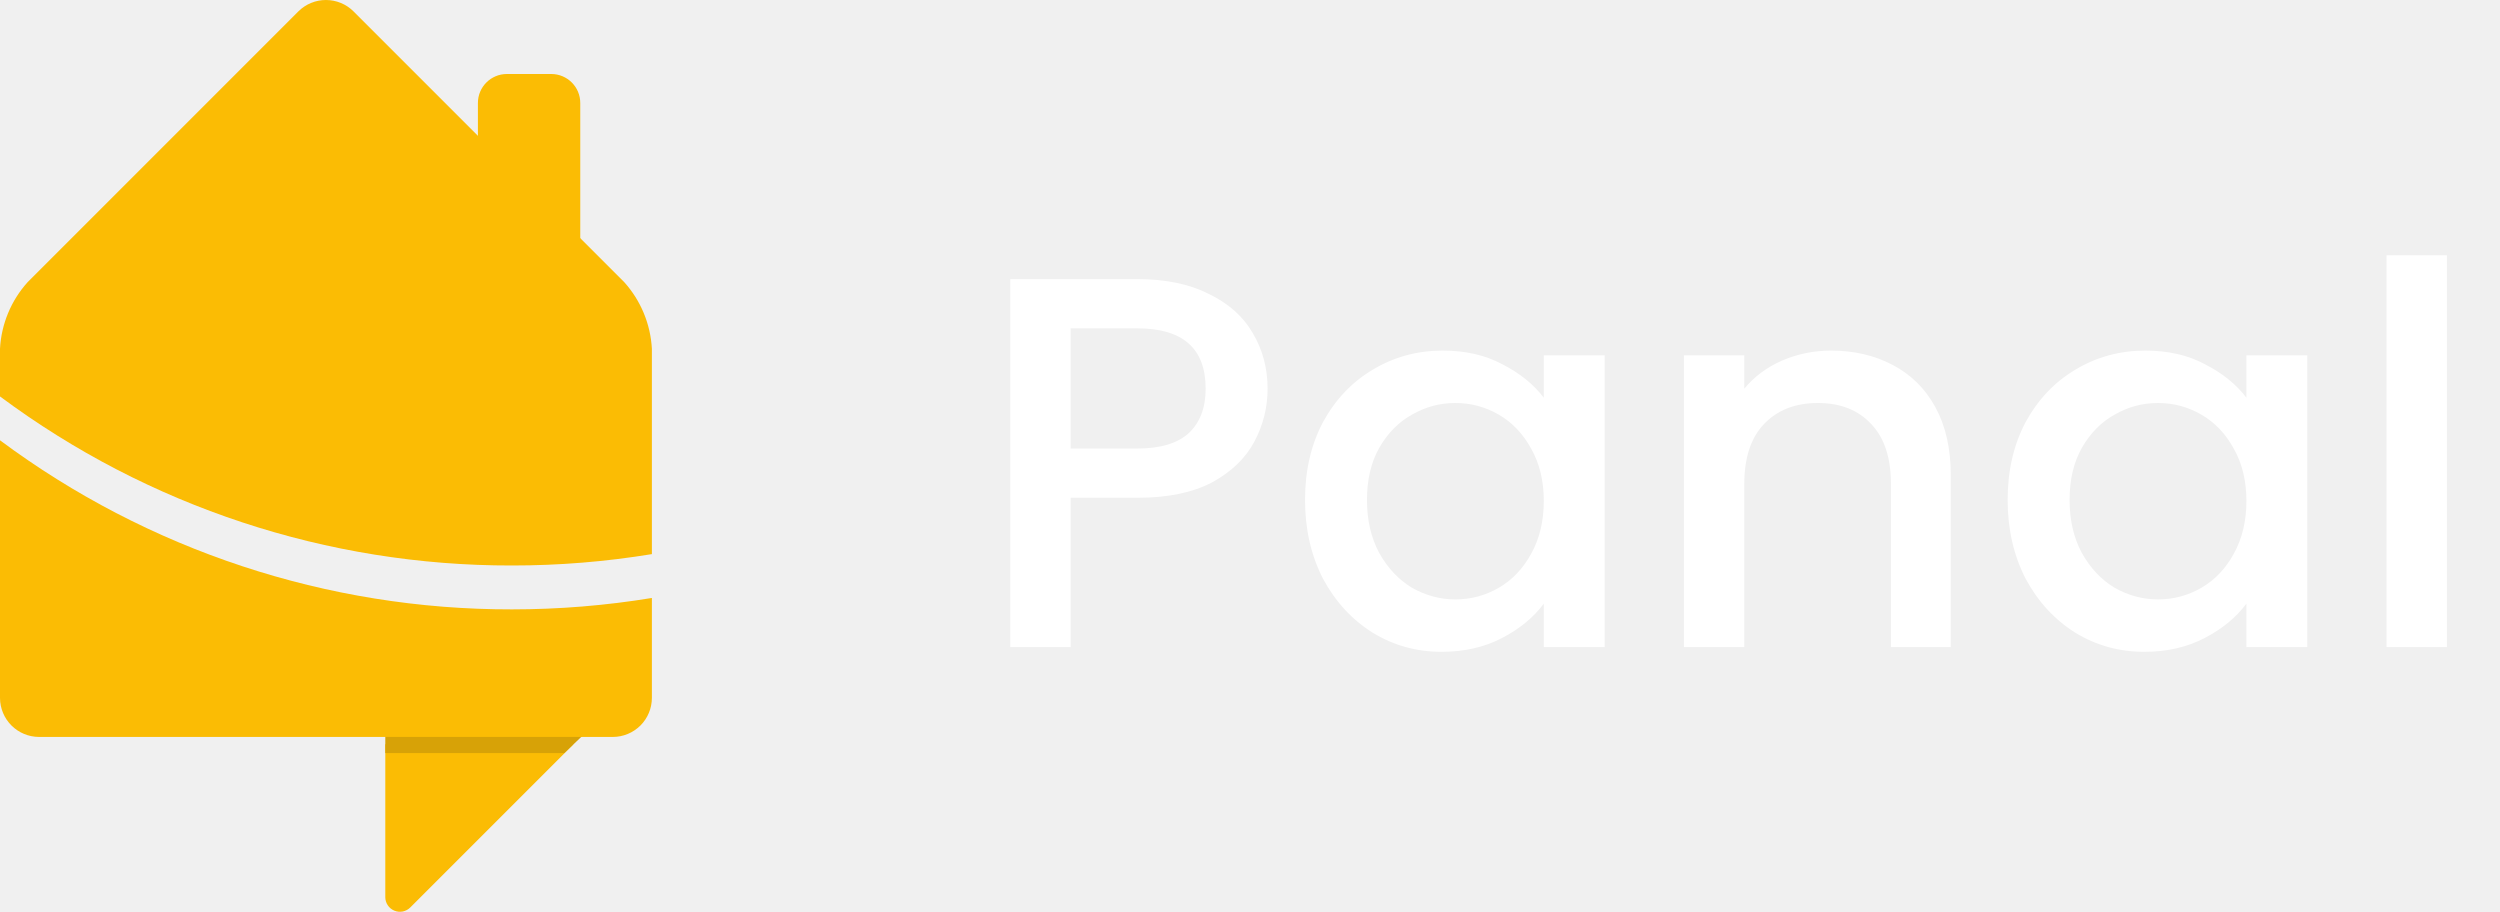
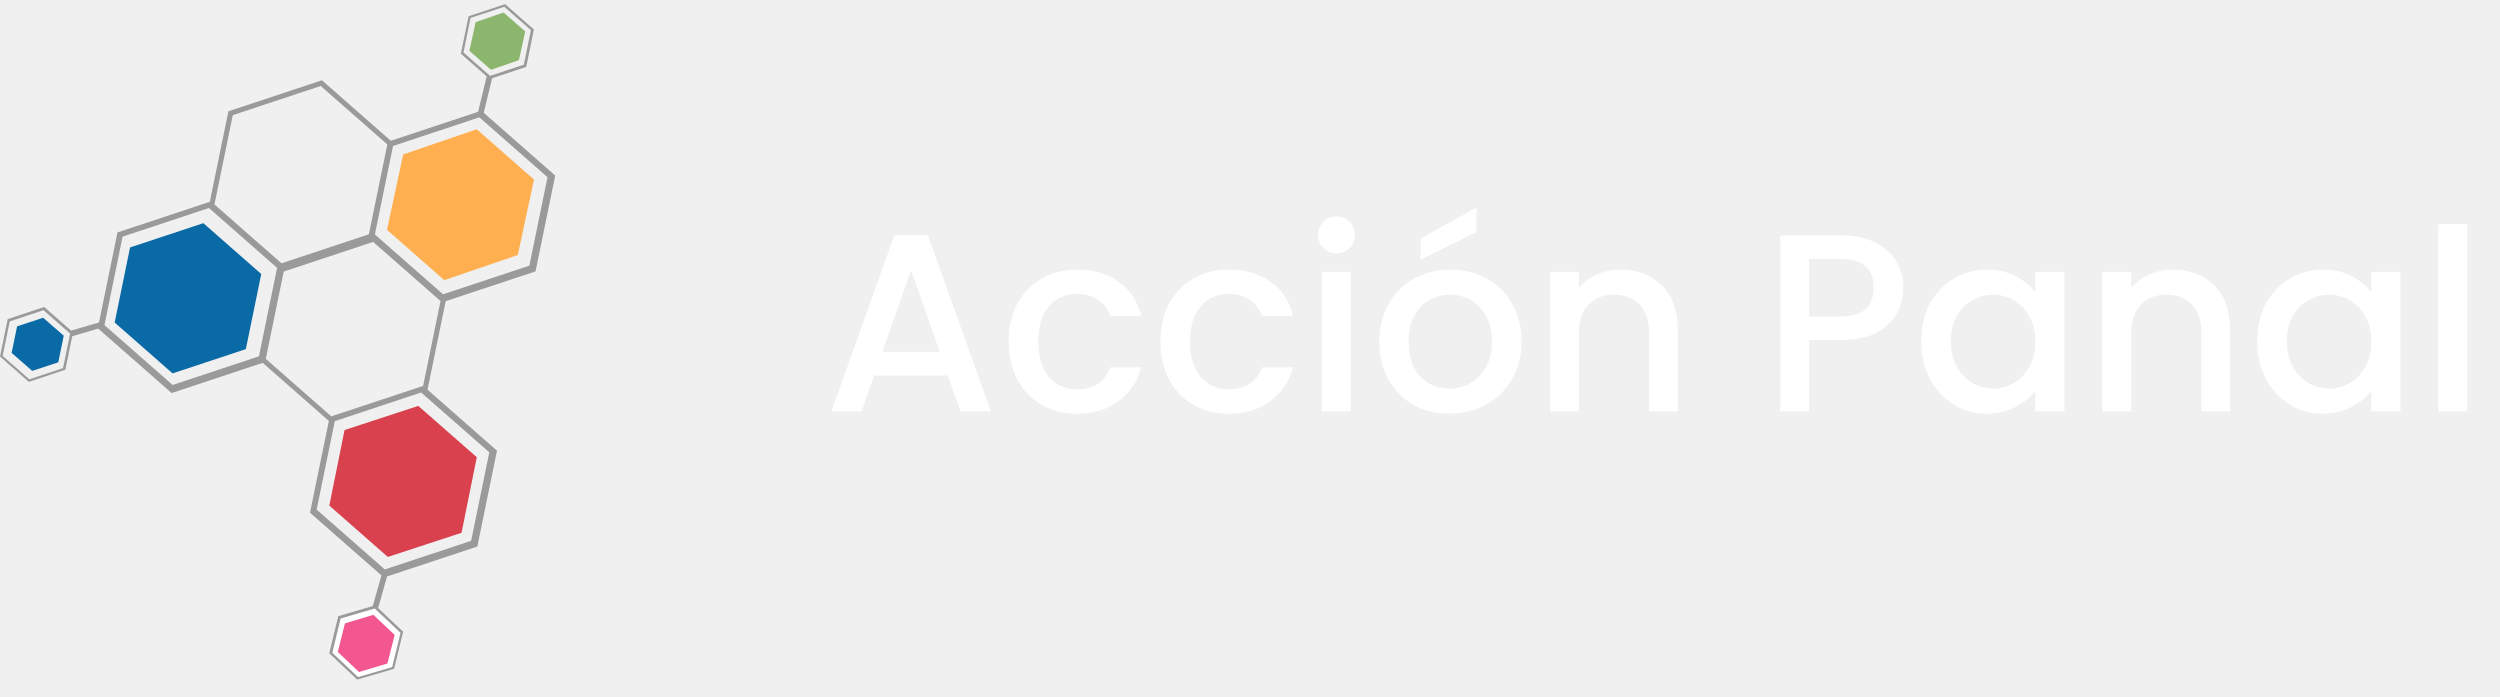
- <svg xmlns="http://www.w3.org/2000/svg" width="85" height="31" viewBox="0 0 85 31" fill="none">
-   <path d="M18.743 2.516H17.234C16.69 2.516 16.249 2.957 16.249 3.501V8.987C16.249 9.531 16.69 9.972 17.234 9.972H18.743C19.288 9.972 19.729 9.531 19.729 8.987V3.501C19.729 2.957 19.288 2.516 18.743 2.516Z" fill="#FBBC04" />
-   <path d="M13.1 30.503V25.305H19.498L13.949 30.854C13.879 30.924 13.79 30.971 13.694 30.991C13.598 31.01 13.498 31 13.407 30.962C13.316 30.924 13.238 30.861 13.184 30.779C13.129 30.697 13.1 30.601 13.1 30.503Z" fill="#FBBC04" />
-   <path d="M19.84 24.982H13.1V25.605H19.185L19.84 24.982Z" fill="#D7A207" />
-   <path d="M21.226 9.595L12.019 0.387C11.77 0.139 11.433 0 11.082 0C10.731 0 10.394 0.139 10.145 0.387L0.938 9.595C0.376 10.219 0.045 11.018 0 11.857V13.479C5.03 17.221 11.135 19.237 17.404 19.227C18.998 19.228 20.59 19.098 22.164 18.84V11.857C22.118 11.018 21.787 10.22 21.226 9.595Z" fill="#FBBC04" />
-   <path d="M17.404 20.719C11.135 20.729 5.03 18.712 0 14.97V23.731C0.002 24.082 0.142 24.419 0.39 24.667C0.638 24.915 0.975 25.055 1.326 25.056H20.839C21.19 25.055 21.526 24.915 21.775 24.667C22.023 24.419 22.163 24.082 22.164 23.731V20.331C20.591 20.589 18.999 20.719 17.404 20.719Z" fill="#FBBC04" />
-   <path d="M43.098 13.216C43.098 13.852 42.948 14.452 42.648 15.016C42.348 15.58 41.868 16.042 41.208 16.402C40.548 16.75 39.702 16.924 38.67 16.924H36.402V22H34.35V9.49H38.67C39.63 9.49 40.44 9.658 41.1 9.994C41.772 10.318 42.27 10.762 42.594 11.326C42.93 11.89 43.098 12.52 43.098 13.216ZM38.67 15.25C39.45 15.25 40.032 15.076 40.416 14.728C40.8 14.368 40.992 13.864 40.992 13.216C40.992 11.848 40.218 11.164 38.67 11.164H36.402V15.25H38.67ZM44.371 16.996C44.371 16 44.575 15.118 44.983 14.35C45.403 13.582 45.967 12.988 46.675 12.568C47.395 12.136 48.187 11.92 49.051 11.92C49.831 11.92 50.509 12.076 51.085 12.388C51.673 12.688 52.141 13.066 52.489 13.522V12.082H54.559V22H52.489V20.524C52.141 20.992 51.667 21.382 51.067 21.694C50.467 22.006 49.783 22.162 49.015 22.162C48.163 22.162 47.383 21.946 46.675 21.514C45.967 21.07 45.403 20.458 44.983 19.678C44.575 18.886 44.371 17.992 44.371 16.996ZM52.489 17.032C52.489 16.348 52.345 15.754 52.057 15.25C51.781 14.746 51.415 14.362 50.959 14.098C50.503 13.834 50.011 13.702 49.483 13.702C48.955 13.702 48.463 13.834 48.007 14.098C47.551 14.35 47.179 14.728 46.891 15.232C46.615 15.724 46.477 16.312 46.477 16.996C46.477 17.68 46.615 18.28 46.891 18.796C47.179 19.312 47.551 19.708 48.007 19.984C48.475 20.248 48.967 20.38 49.483 20.38C50.011 20.38 50.503 20.248 50.959 19.984C51.415 19.72 51.781 19.336 52.057 18.832C52.345 18.316 52.489 17.716 52.489 17.032ZM62.258 11.92C63.038 11.92 63.734 12.082 64.346 12.406C64.97 12.73 65.456 13.21 65.804 13.846C66.152 14.482 66.326 15.25 66.326 16.15V22H64.292V16.456C64.292 15.568 64.07 14.89 63.626 14.422C63.182 13.942 62.576 13.702 61.808 13.702C61.04 13.702 60.428 13.942 59.972 14.422C59.528 14.89 59.306 15.568 59.306 16.456V22H57.254V12.082H59.306V13.216C59.642 12.808 60.068 12.49 60.584 12.262C61.112 12.034 61.67 11.92 62.258 11.92ZM68.26 16.996C68.26 16 68.464 15.118 68.872 14.35C69.292 13.582 69.856 12.988 70.564 12.568C71.284 12.136 72.076 11.92 72.94 11.92C73.72 11.92 74.398 12.076 74.974 12.388C75.562 12.688 76.03 13.066 76.378 13.522V12.082H78.448V22H76.378V20.524C76.03 20.992 75.556 21.382 74.956 21.694C74.356 22.006 73.672 22.162 72.904 22.162C72.052 22.162 71.272 21.946 70.564 21.514C69.856 21.07 69.292 20.458 68.872 19.678C68.464 18.886 68.26 17.992 68.26 16.996ZM76.378 17.032C76.378 16.348 76.234 15.754 75.946 15.25C75.67 14.746 75.304 14.362 74.848 14.098C74.392 13.834 73.9 13.702 73.372 13.702C72.844 13.702 72.352 13.834 71.896 14.098C71.44 14.35 71.068 14.728 70.78 15.232C70.504 15.724 70.366 16.312 70.366 16.996C70.366 17.68 70.504 18.28 70.78 18.796C71.068 19.312 71.44 19.708 71.896 19.984C72.364 20.248 72.856 20.38 73.372 20.38C73.9 20.38 74.392 20.248 74.848 19.984C75.304 19.72 75.67 19.336 75.946 18.832C76.234 18.316 76.378 17.716 76.378 17.032ZM83.195 8.68V22H81.143V8.68H83.195Z" fill="white" />
+ <svg xmlns="http://www.w3.org/2000/svg" width="158" height="44" viewBox="0 0 158 44" fill="none">
+   <path fill-rule="evenodd" clip-rule="evenodd" d="M31.103 4.943L33.258 4.229L33.744 1.863L31.921 0.262L29.613 1.028L29.127 3.394L30.759 4.827L30.215 7.067L24.699 8.897L20.345 5.073L14.435 7.033L13.26 12.752L7.425 14.688L6.256 20.38L4.496 20.895L2.794 19.402L0.486 20.167L0 22.533L1.823 24.134L4.131 23.368L4.566 21.249L6.208 20.768L10.847 24.841L16.602 22.932L20.783 26.603L19.592 32.404L24.105 36.366L23.559 38.303L21.38 38.94L20.809 41.287L22.572 42.952L24.907 42.269L25.479 39.922L23.899 38.431L24.461 36.433L30.167 34.541L31.411 28.484L27.019 24.628L28.168 19.034L33.846 17.151L35.09 11.095L30.572 7.128L31.103 4.943ZM17.789 16.639L23.313 14.807L24.479 9.129L20.27 5.434L14.713 7.277L13.554 12.92L17.789 16.639ZM20.938 26.313L16.798 22.679L17.931 17.162L23.582 15.288L27.841 19.028L26.74 24.389L20.938 26.313ZM4.431 21.081L2.748 19.604L0.617 20.31L0.168 22.494L1.851 23.972L3.982 23.265L4.431 21.081ZM16.364 22.52L10.909 24.329L6.601 20.547L7.749 14.955L13.205 13.146L17.512 16.928L16.364 22.52ZM27.999 18.599L33.455 16.79L34.603 11.199L30.296 7.416L24.84 9.226L23.692 14.817L27.999 18.599ZM29.775 34.18L24.32 35.989L20.012 32.207L21.16 26.616L26.616 24.806L30.924 28.588L29.775 34.18ZM30.973 4.795L33.105 4.088L33.553 1.904L31.87 0.426L29.739 1.133L29.291 3.317L30.973 4.795Z" fill="#9A9A9A" />
+   <path d="M32.796 3.8L31.031 4.412L29.664 3.212L30.062 1.399L31.827 0.788L33.194 1.988L32.796 3.8Z" fill="#8CB66E" />
+   <path d="M21.529 39.087L23.684 38.457L25.312 39.994L24.784 42.16L22.629 42.791L21.001 41.254L21.529 39.087Z" fill="white" />
+   <path d="M21.801 39.397L23.597 38.858L24.941 40.126L24.487 41.932L22.691 42.471L21.348 41.203L21.801 39.397Z" fill="#F25790" />
+   <path d="M2.726 20.081L4.028 21.218L3.683 22.898L2.036 23.44L0.735 22.303L1.08 20.623L2.726 20.081Z" fill="#0A6AA6" />
+   <path d="M15.538 22.064L10.906 23.598L7.247 20.385L8.219 15.638L12.851 14.104L16.511 17.317L15.538 22.064Z" fill="#0A6AA6" />
+   <path d="M29.17 33.672L24.51 35.199L20.812 31.953L21.775 27.179L26.435 25.652L30.133 28.898L29.17 33.672Z" fill="#D9414E" />
+   <path d="M32.725 16.117L28.078 17.705L24.457 14.525L25.483 9.758L30.129 8.169L33.75 11.349L32.725 16.117Z" fill="#FFAF4F" />
+   <path d="M59.904 23.728H55.248L54.448 26H52.544L56.528 14.864H58.64L62.624 26H60.704L59.904 23.728ZM59.392 22.24L57.584 17.072L55.76 22.24H59.392ZM63.748 21.584C63.748 20.677 63.93 19.883 64.292 19.2C64.666 18.507 65.178 17.973 65.828 17.6C66.479 17.227 67.226 17.04 68.068 17.04C69.135 17.04 70.015 17.296 70.708 17.808C71.412 18.309 71.887 19.029 72.132 19.968H70.164C70.004 19.531 69.748 19.189 69.396 18.944C69.044 18.699 68.602 18.576 68.068 18.576C67.322 18.576 66.724 18.843 66.276 19.376C65.839 19.899 65.62 20.635 65.62 21.584C65.62 22.533 65.839 23.275 66.276 23.808C66.724 24.341 67.322 24.608 68.068 24.608C69.124 24.608 69.823 24.144 70.164 23.216H72.132C71.876 24.112 71.396 24.827 70.692 25.36C69.988 25.883 69.114 26.144 68.068 26.144C67.226 26.144 66.479 25.957 65.828 25.584C65.178 25.2 64.666 24.667 64.292 23.984C63.93 23.291 63.748 22.491 63.748 21.584ZM73.342 21.584C73.342 20.677 73.523 19.883 73.886 19.2C74.259 18.507 74.771 17.973 75.422 17.6C76.073 17.227 76.819 17.04 77.662 17.04C78.729 17.04 79.609 17.296 80.302 17.808C81.006 18.309 81.481 19.029 81.726 19.968H79.758C79.598 19.531 79.342 19.189 78.99 18.944C78.638 18.699 78.195 18.576 77.662 18.576C76.915 18.576 76.318 18.843 75.87 19.376C75.433 19.899 75.214 20.635 75.214 21.584C75.214 22.533 75.433 23.275 75.87 23.808C76.318 24.341 76.915 24.608 77.662 24.608C78.718 24.608 79.417 24.144 79.758 23.216H81.726C81.47 24.112 80.99 24.827 80.286 25.36C79.582 25.883 78.707 26.144 77.662 26.144C76.819 26.144 76.073 25.957 75.422 25.584C74.771 25.2 74.259 24.667 73.886 23.984C73.523 23.291 73.342 22.491 73.342 21.584ZM84.472 16.016C84.141 16.016 83.864 15.904 83.64 15.68C83.416 15.456 83.304 15.179 83.304 14.848C83.304 14.517 83.416 14.24 83.64 14.016C83.864 13.792 84.141 13.68 84.472 13.68C84.792 13.68 85.064 13.792 85.288 14.016C85.512 14.24 85.624 14.517 85.624 14.848C85.624 15.179 85.512 15.456 85.288 15.68C85.064 15.904 84.792 16.016 84.472 16.016ZM85.368 17.184V26H83.544V17.184H85.368ZM91.587 26.144C90.754 26.144 90.002 25.957 89.331 25.584C88.659 25.2 88.13 24.667 87.746 23.984C87.362 23.291 87.171 22.491 87.171 21.584C87.171 20.688 87.368 19.893 87.763 19.2C88.157 18.507 88.696 17.973 89.379 17.6C90.061 17.227 90.824 17.04 91.666 17.04C92.509 17.04 93.272 17.227 93.954 17.6C94.637 17.973 95.176 18.507 95.57 19.2C95.965 19.893 96.162 20.688 96.162 21.584C96.162 22.48 95.96 23.275 95.555 23.968C95.149 24.661 94.594 25.2 93.891 25.584C93.197 25.957 92.429 26.144 91.587 26.144ZM91.587 24.56C92.056 24.56 92.493 24.448 92.898 24.224C93.314 24 93.65 23.664 93.906 23.216C94.162 22.768 94.29 22.224 94.29 21.584C94.29 20.944 94.168 20.405 93.922 19.968C93.677 19.52 93.352 19.184 92.947 18.96C92.541 18.736 92.104 18.624 91.635 18.624C91.165 18.624 90.728 18.736 90.323 18.96C89.928 19.184 89.613 19.52 89.379 19.968C89.144 20.405 89.026 20.944 89.026 21.584C89.026 22.533 89.266 23.269 89.746 23.792C90.237 24.304 90.85 24.56 91.587 24.56ZM93.314 14.672L89.778 16.416V15.072L93.314 13.12V14.672ZM102.414 17.04C103.107 17.04 103.726 17.184 104.27 17.472C104.824 17.76 105.256 18.187 105.566 18.752C105.875 19.317 106.03 20 106.03 20.8V26H104.222V21.072C104.222 20.283 104.024 19.68 103.63 19.264C103.235 18.837 102.696 18.624 102.014 18.624C101.331 18.624 100.787 18.837 100.382 19.264C99.987 19.68 99.79 20.283 99.79 21.072V26H97.966V17.184H99.79V18.192C100.088 17.829 100.467 17.547 100.926 17.344C101.395 17.141 101.891 17.04 102.414 17.04ZM120.289 18.192C120.289 18.757 120.155 19.291 119.889 19.792C119.622 20.293 119.195 20.704 118.609 21.024C118.022 21.333 117.27 21.488 116.353 21.488H114.337V26H112.513V14.88H116.353C117.206 14.88 117.926 15.029 118.513 15.328C119.11 15.616 119.553 16.011 119.841 16.512C120.139 17.013 120.289 17.573 120.289 18.192ZM116.353 20C117.046 20 117.563 19.845 117.905 19.536C118.246 19.216 118.417 18.768 118.417 18.192C118.417 16.976 117.729 16.368 116.353 16.368H114.337V20H116.353ZM121.42 21.552C121.42 20.667 121.601 19.883 121.964 19.2C122.337 18.517 122.839 17.989 123.468 17.616C124.108 17.232 124.812 17.04 125.58 17.04C126.273 17.04 126.876 17.179 127.388 17.456C127.911 17.723 128.327 18.059 128.636 18.464V17.184H130.476V26H128.636V24.688C128.327 25.104 127.905 25.451 127.372 25.728C126.839 26.005 126.231 26.144 125.548 26.144C124.791 26.144 124.097 25.952 123.468 25.568C122.839 25.173 122.337 24.629 121.964 23.936C121.601 23.232 121.42 22.437 121.42 21.552ZM128.636 21.584C128.636 20.976 128.508 20.448 128.252 20C128.007 19.552 127.681 19.211 127.276 18.976C126.871 18.741 126.433 18.624 125.964 18.624C125.495 18.624 125.057 18.741 124.652 18.976C124.247 19.2 123.916 19.536 123.66 19.984C123.415 20.421 123.292 20.944 123.292 21.552C123.292 22.16 123.415 22.693 123.66 23.152C123.916 23.611 124.247 23.963 124.652 24.208C125.068 24.443 125.505 24.56 125.964 24.56C126.433 24.56 126.871 24.443 127.276 24.208C127.681 23.973 128.007 23.632 128.252 23.184C128.508 22.725 128.636 22.192 128.636 21.584ZM137.32 17.04C138.013 17.04 138.632 17.184 139.176 17.472C139.731 17.76 140.163 18.187 140.472 18.752C140.781 19.317 140.936 20 140.936 20.8V26H139.128V21.072C139.128 20.283 138.931 19.68 138.536 19.264C138.141 18.837 137.603 18.624 136.92 18.624C136.237 18.624 135.693 18.837 135.288 19.264C134.893 19.68 134.696 20.283 134.696 21.072V26H132.872V17.184H134.696V18.192C134.995 17.829 135.373 17.547 135.832 17.344C136.301 17.141 136.797 17.04 137.32 17.04ZM142.655 21.552C142.655 20.667 142.836 19.883 143.199 19.2C143.572 18.517 144.073 17.989 144.703 17.616C145.343 17.232 146.047 17.04 146.815 17.04C147.508 17.04 148.111 17.179 148.623 17.456C149.145 17.723 149.561 18.059 149.871 18.464V17.184H151.711V26H149.871V24.688C149.561 25.104 149.14 25.451 148.607 25.728C148.073 26.005 147.465 26.144 146.783 26.144C146.025 26.144 145.332 25.952 144.703 25.568C144.073 25.173 143.572 24.629 143.199 23.936C142.836 23.232 142.655 22.437 142.655 21.552ZM149.871 21.584C149.871 20.976 149.743 20.448 149.487 20C149.241 19.552 148.916 19.211 148.511 18.976C148.105 18.741 147.668 18.624 147.199 18.624C146.729 18.624 146.292 18.741 145.887 18.976C145.481 19.2 145.151 19.536 144.895 19.984C144.649 20.421 144.527 20.944 144.527 21.552C144.527 22.16 144.649 22.693 144.895 23.152C145.151 23.611 145.481 23.963 145.887 24.208C146.303 24.443 146.74 24.56 147.199 24.56C147.668 24.56 148.105 24.443 148.511 24.208C148.916 23.973 149.241 23.632 149.487 23.184C149.743 22.725 149.871 22.192 149.871 21.584ZM155.93 14.16V26H154.106V14.16H155.93Z" fill="white" />
</svg>
